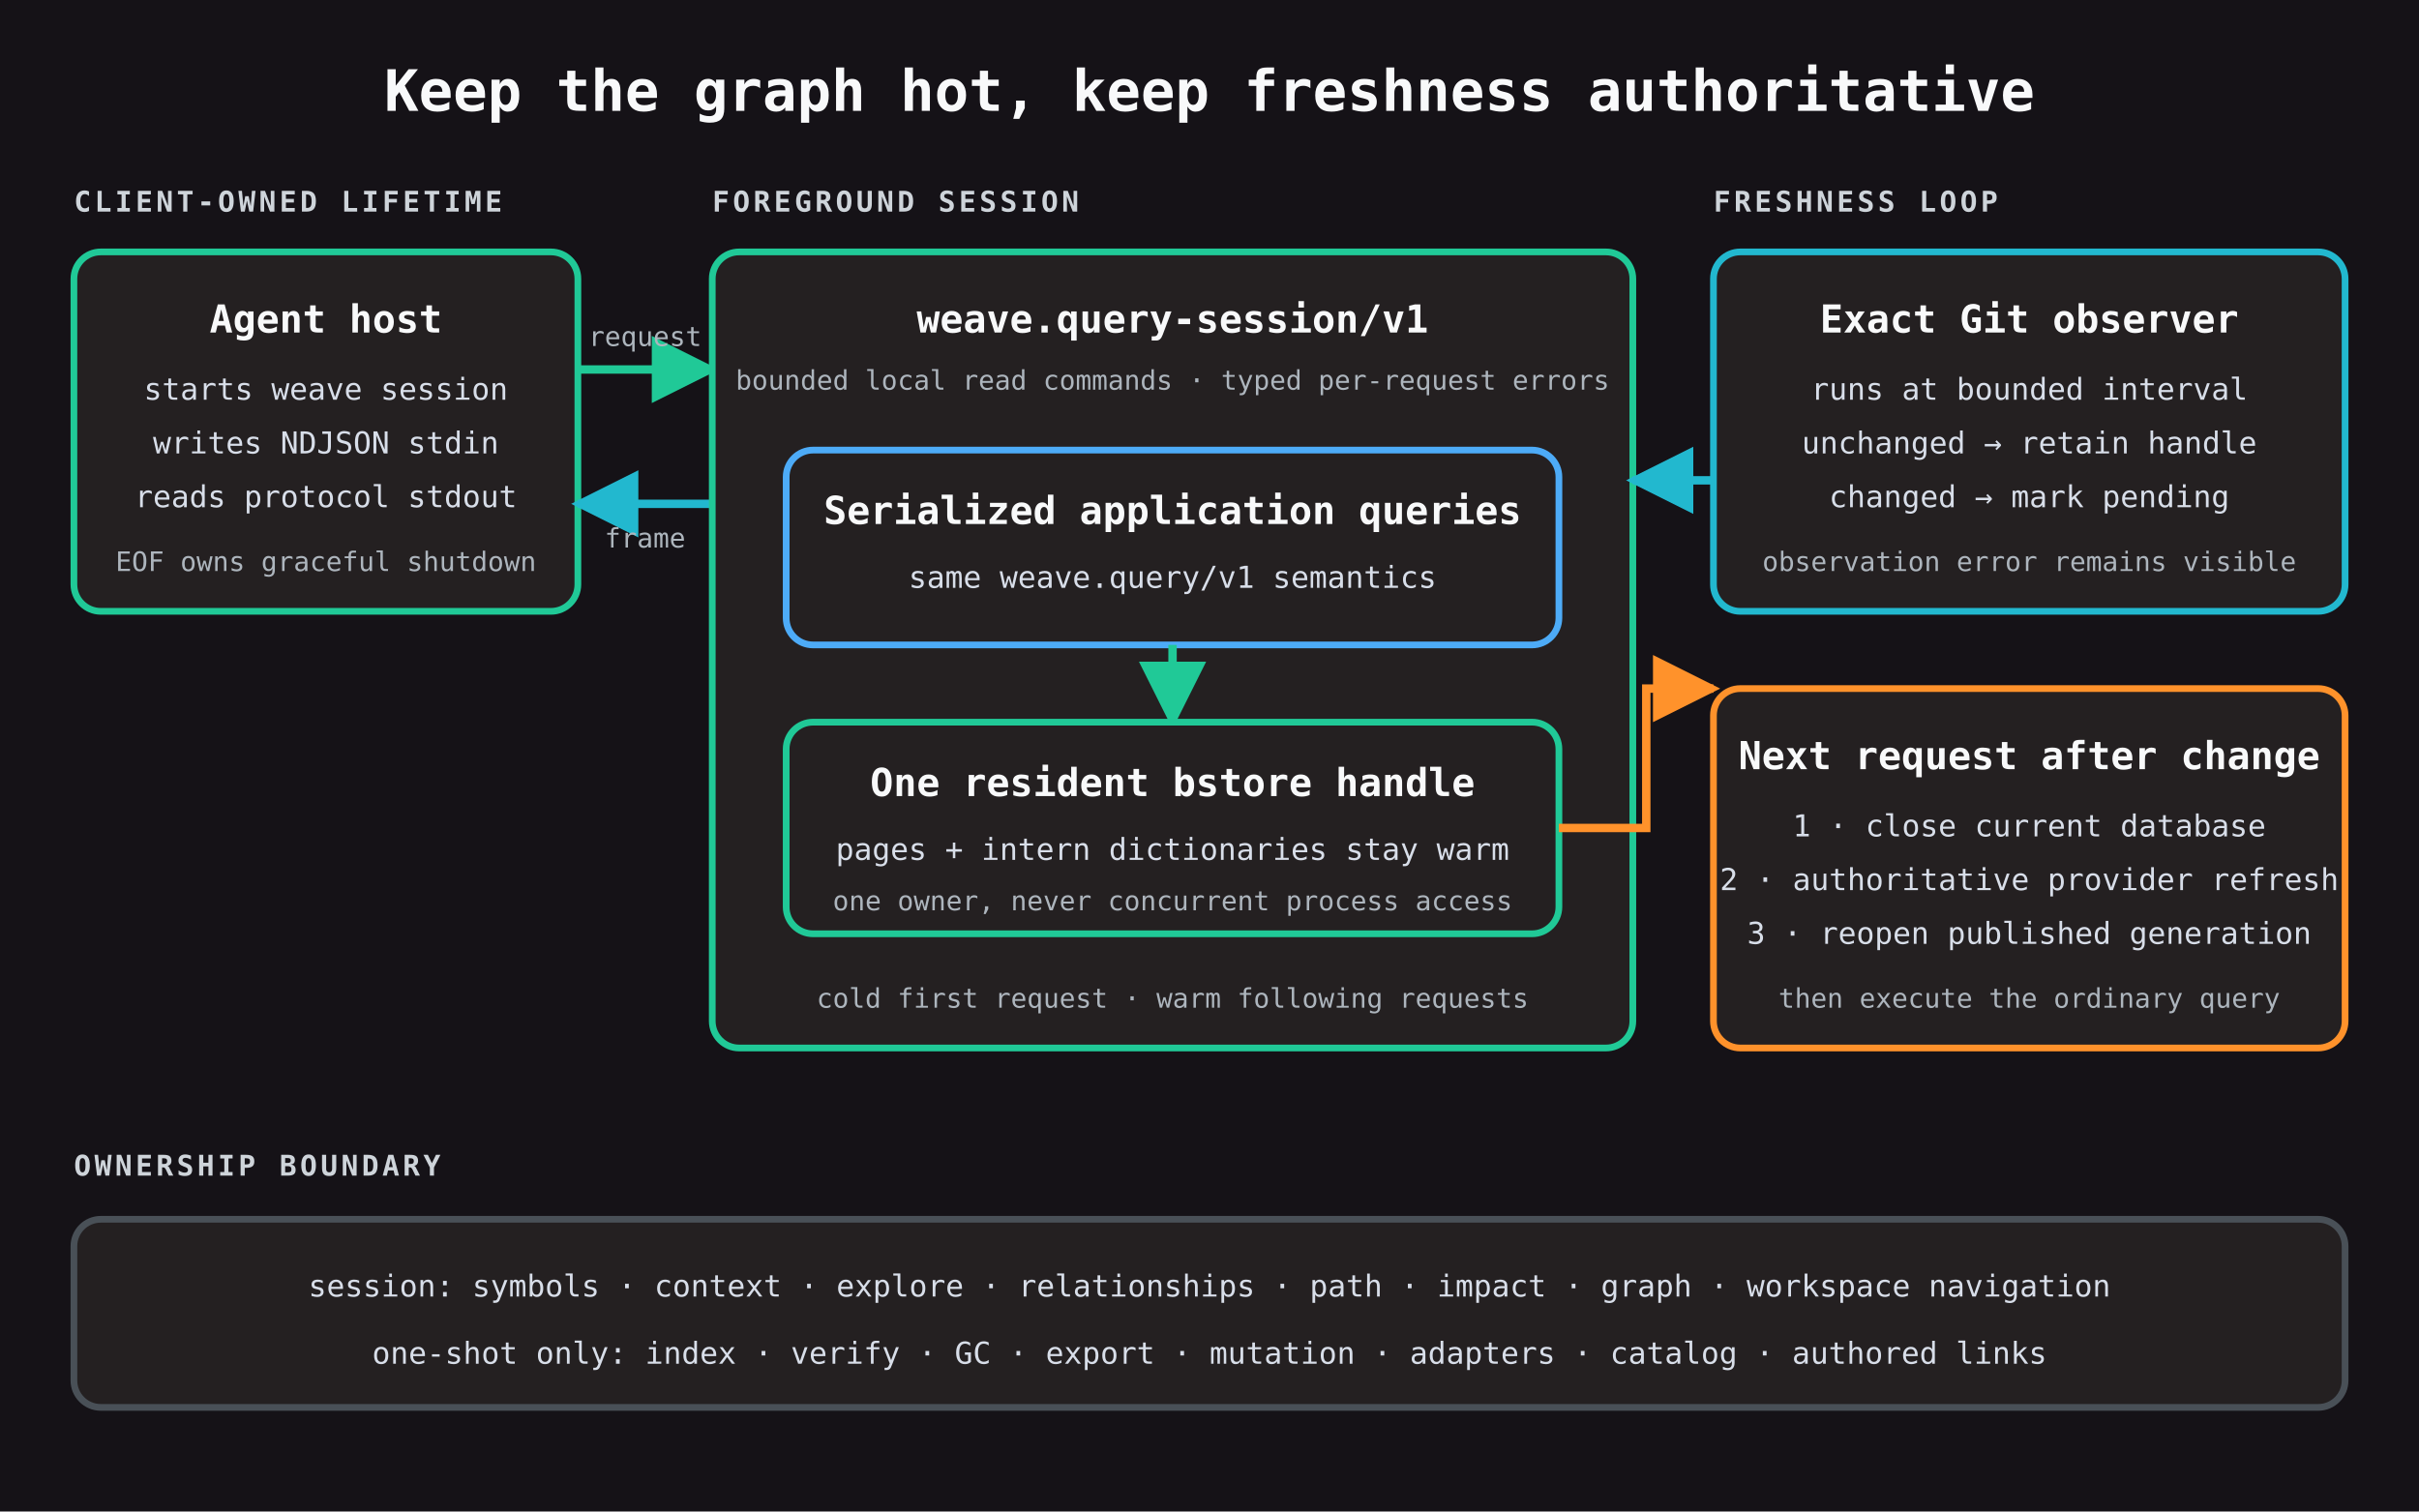
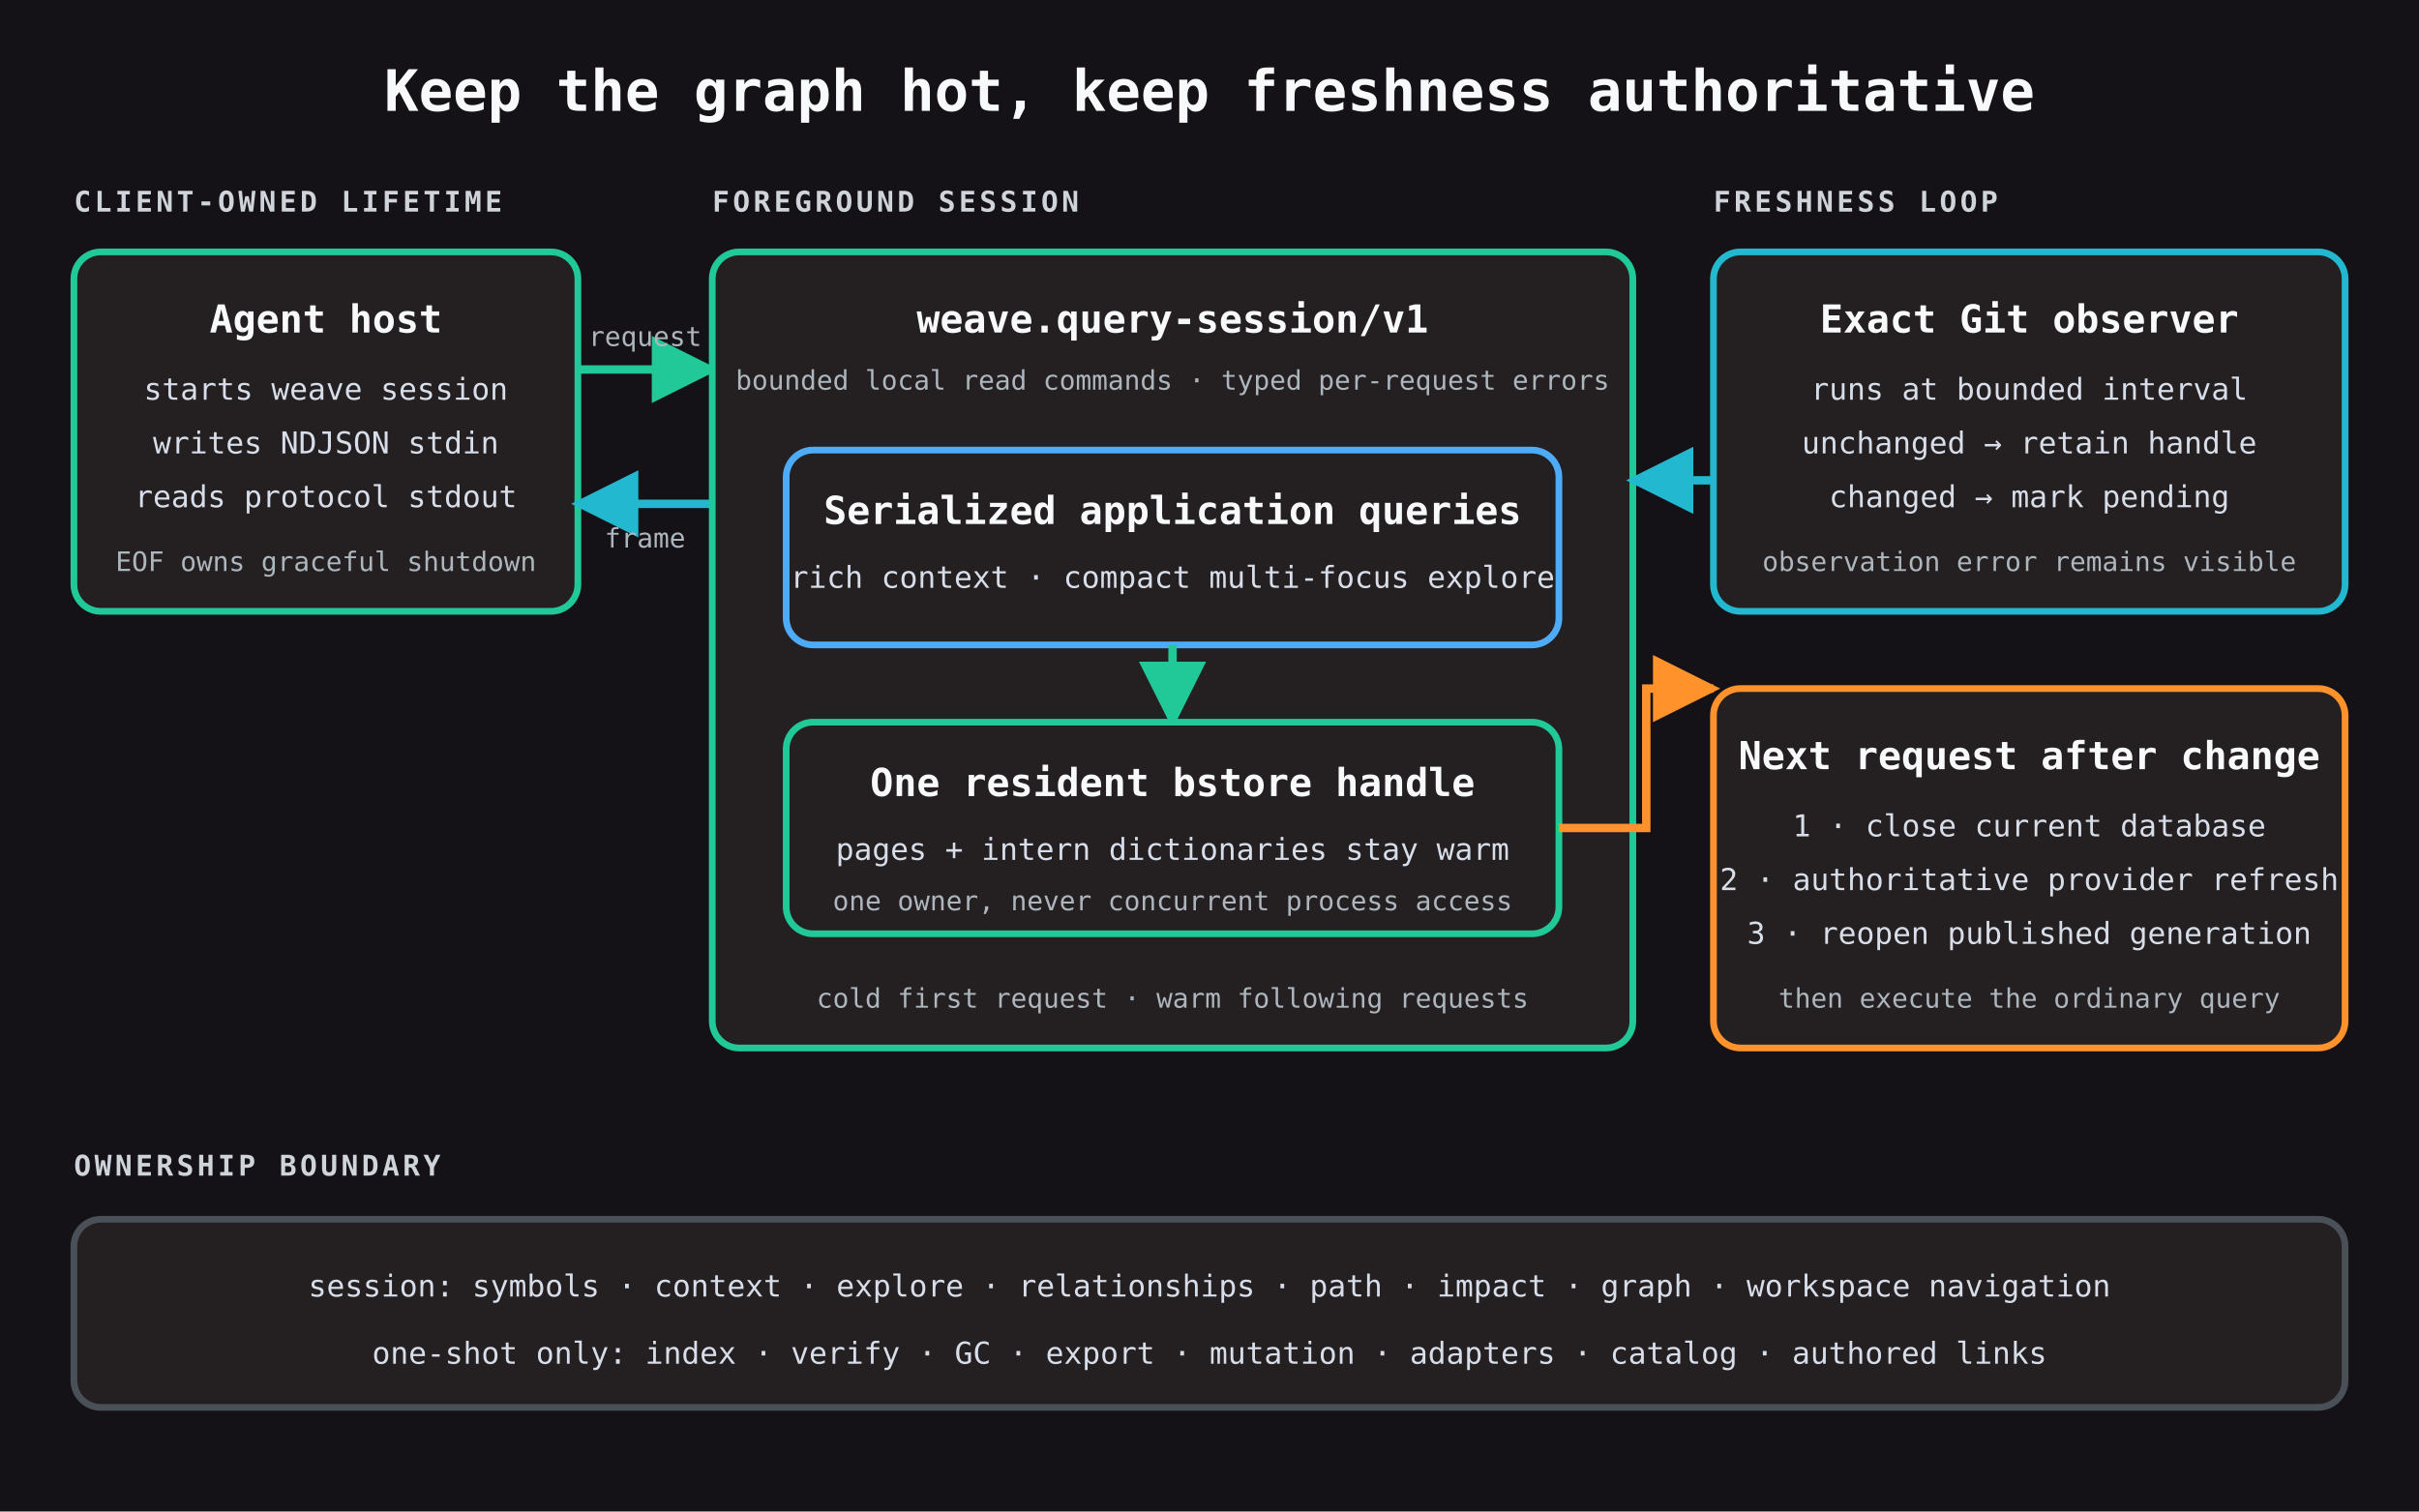
<svg xmlns="http://www.w3.org/2000/svg" width="1440" height="900" viewBox="0 0 1440 900" role="img" aria-labelledby="title desc">
  <defs>
    <marker id="arrow-green" viewBox="0 0 10 10" refX="9" refY="5" markerWidth="8" markerHeight="8" orient="auto-start-reverse">
      <path d="M0 0 10 5 0 10z" fill="#20c997" />
    </marker>
    <marker id="arrow-cyan" viewBox="0 0 10 10" refX="9" refY="5" markerWidth="8" markerHeight="8" orient="auto-start-reverse">
      <path d="M0 0 10 5 0 10z" fill="#22b8cf" />
    </marker>
    <marker id="arrow-orange" viewBox="0 0 10 10" refX="9" refY="5" markerWidth="8" markerHeight="8" orient="auto-start-reverse">
      <path d="M0 0 10 5 0 10z" fill="#ff922b" />
    </marker>
    <style>
      .bg{fill:#151217}.box{fill:#242021;stroke-width:4;rx:16}.title{fill:#f8f9fa;font:700 34px ui-monospace,SFMono-Regular,Menlo,monospace}.label{fill:#f8f9fa;font:700 23px ui-monospace,SFMono-Regular,Menlo,monospace}.small{fill:#d8dee9;font:18px ui-monospace,SFMono-Regular,Menlo,monospace}.tiny{fill:#adb5bd;font:16px ui-monospace,SFMono-Regular,Menlo,monospace}.lane{fill:#ced4da;font:700 17px ui-monospace,SFMono-Regular,Menlo,monospace;letter-spacing:2px}.green{stroke:#20c997;stroke-width:5;fill:none;marker-end:url(#arrow-green)}.cyan{stroke:#22b8cf;stroke-width:5;fill:none;marker-end:url(#arrow-cyan)}.orange{stroke:#ff922b;stroke-width:5;fill:none;marker-end:url(#arrow-orange)}
    </style>
  </defs>
  <rect width="1440" height="900" class="bg" />
  <text x="720" y="66" text-anchor="middle" class="title">Keep the graph hot, keep freshness authoritative</text>
  <text x="44" y="126" class="lane">CLIENT-OWNED LIFETIME</text>
  <rect x="44" y="150" width="300" height="214" class="box" stroke="#20c997" />
  <text x="194" y="198" text-anchor="middle" class="label">Agent host</text>
  <text x="194" y="238" text-anchor="middle" class="small">starts weave session</text>
  <text x="194" y="270" text-anchor="middle" class="small">writes NDJSON stdin</text>
  <text x="194" y="302" text-anchor="middle" class="small">reads protocol stdout</text>
  <text x="194" y="340" text-anchor="middle" class="tiny">EOF owns graceful shutdown</text>
  <path d="M344 220 H424" class="green" />
  <path d="M424 300 H344" class="cyan" />
  <text x="384" y="206" text-anchor="middle" class="tiny">request</text>
  <text x="384" y="326" text-anchor="middle" class="tiny">frame</text>
  <text x="424" y="126" class="lane">FOREGROUND SESSION</text>
  <rect x="424" y="150" width="548" height="474" class="box" stroke="#20c997" />
  <text x="698" y="198" text-anchor="middle" class="label">weave.query-session/v1</text>
  <text x="698" y="232" text-anchor="middle" class="tiny">bounded local read commands · typed per-request errors</text>
  <rect x="468" y="268" width="460" height="116" class="box" stroke="#4dabf7" />
  <text x="698" y="312" text-anchor="middle" class="label">Serialized application queries</text>
-   <text x="698" y="350" text-anchor="middle" class="small">same weave.query/v1 semantics</text>
+   <text x="698" y="350" text-anchor="middle" class="small">rich context · compact multi-focus explore</text>
  <path d="M698 384 V430" class="green" />
  <rect x="468" y="430" width="460" height="126" class="box" stroke="#20c997" />
  <text x="698" y="474" text-anchor="middle" class="label">One resident bstore handle</text>
  <text x="698" y="512" text-anchor="middle" class="small">pages + intern dictionaries stay warm</text>
  <text x="698" y="542" text-anchor="middle" class="tiny">one owner, never concurrent process access</text>
  <text x="698" y="600" text-anchor="middle" class="tiny">cold first request · warm following requests</text>
  <text x="1020" y="126" class="lane">FRESHNESS LOOP</text>
  <rect x="1020" y="150" width="376" height="214" class="box" stroke="#22b8cf" />
  <text x="1208" y="198" text-anchor="middle" class="label">Exact Git observer</text>
  <text x="1208" y="238" text-anchor="middle" class="small">runs at bounded interval</text>
  <text x="1208" y="270" text-anchor="middle" class="small">unchanged → retain handle</text>
  <text x="1208" y="302" text-anchor="middle" class="small">changed → mark pending</text>
  <text x="1208" y="340" text-anchor="middle" class="tiny">observation error remains visible</text>
  <path d="M1020 286 H972" class="cyan" />
  <path d="M928 493 H980 V410 H1020" class="orange" />
  <rect x="1020" y="410" width="376" height="214" class="box" stroke="#ff922b" />
  <text x="1208" y="458" text-anchor="middle" class="label">Next request after change</text>
  <text x="1208" y="498" text-anchor="middle" class="small">1 · close current database</text>
  <text x="1208" y="530" text-anchor="middle" class="small">2 · authoritative provider refresh</text>
  <text x="1208" y="562" text-anchor="middle" class="small">3 · reopen published generation</text>
  <text x="1208" y="600" text-anchor="middle" class="tiny">then execute the ordinary query</text>
  <text x="44" y="700" class="lane">OWNERSHIP BOUNDARY</text>
  <rect x="44" y="726" width="1352" height="112" class="box" stroke="#495057" />
  <text x="720" y="772" text-anchor="middle" class="small">session: symbols · context · explore · relationships · path · impact · graph · workspace navigation</text>
  <text x="720" y="812" text-anchor="middle" class="small">one-shot only: index · verify · GC · export · mutation · adapters · catalog · authored links</text>
</svg>
